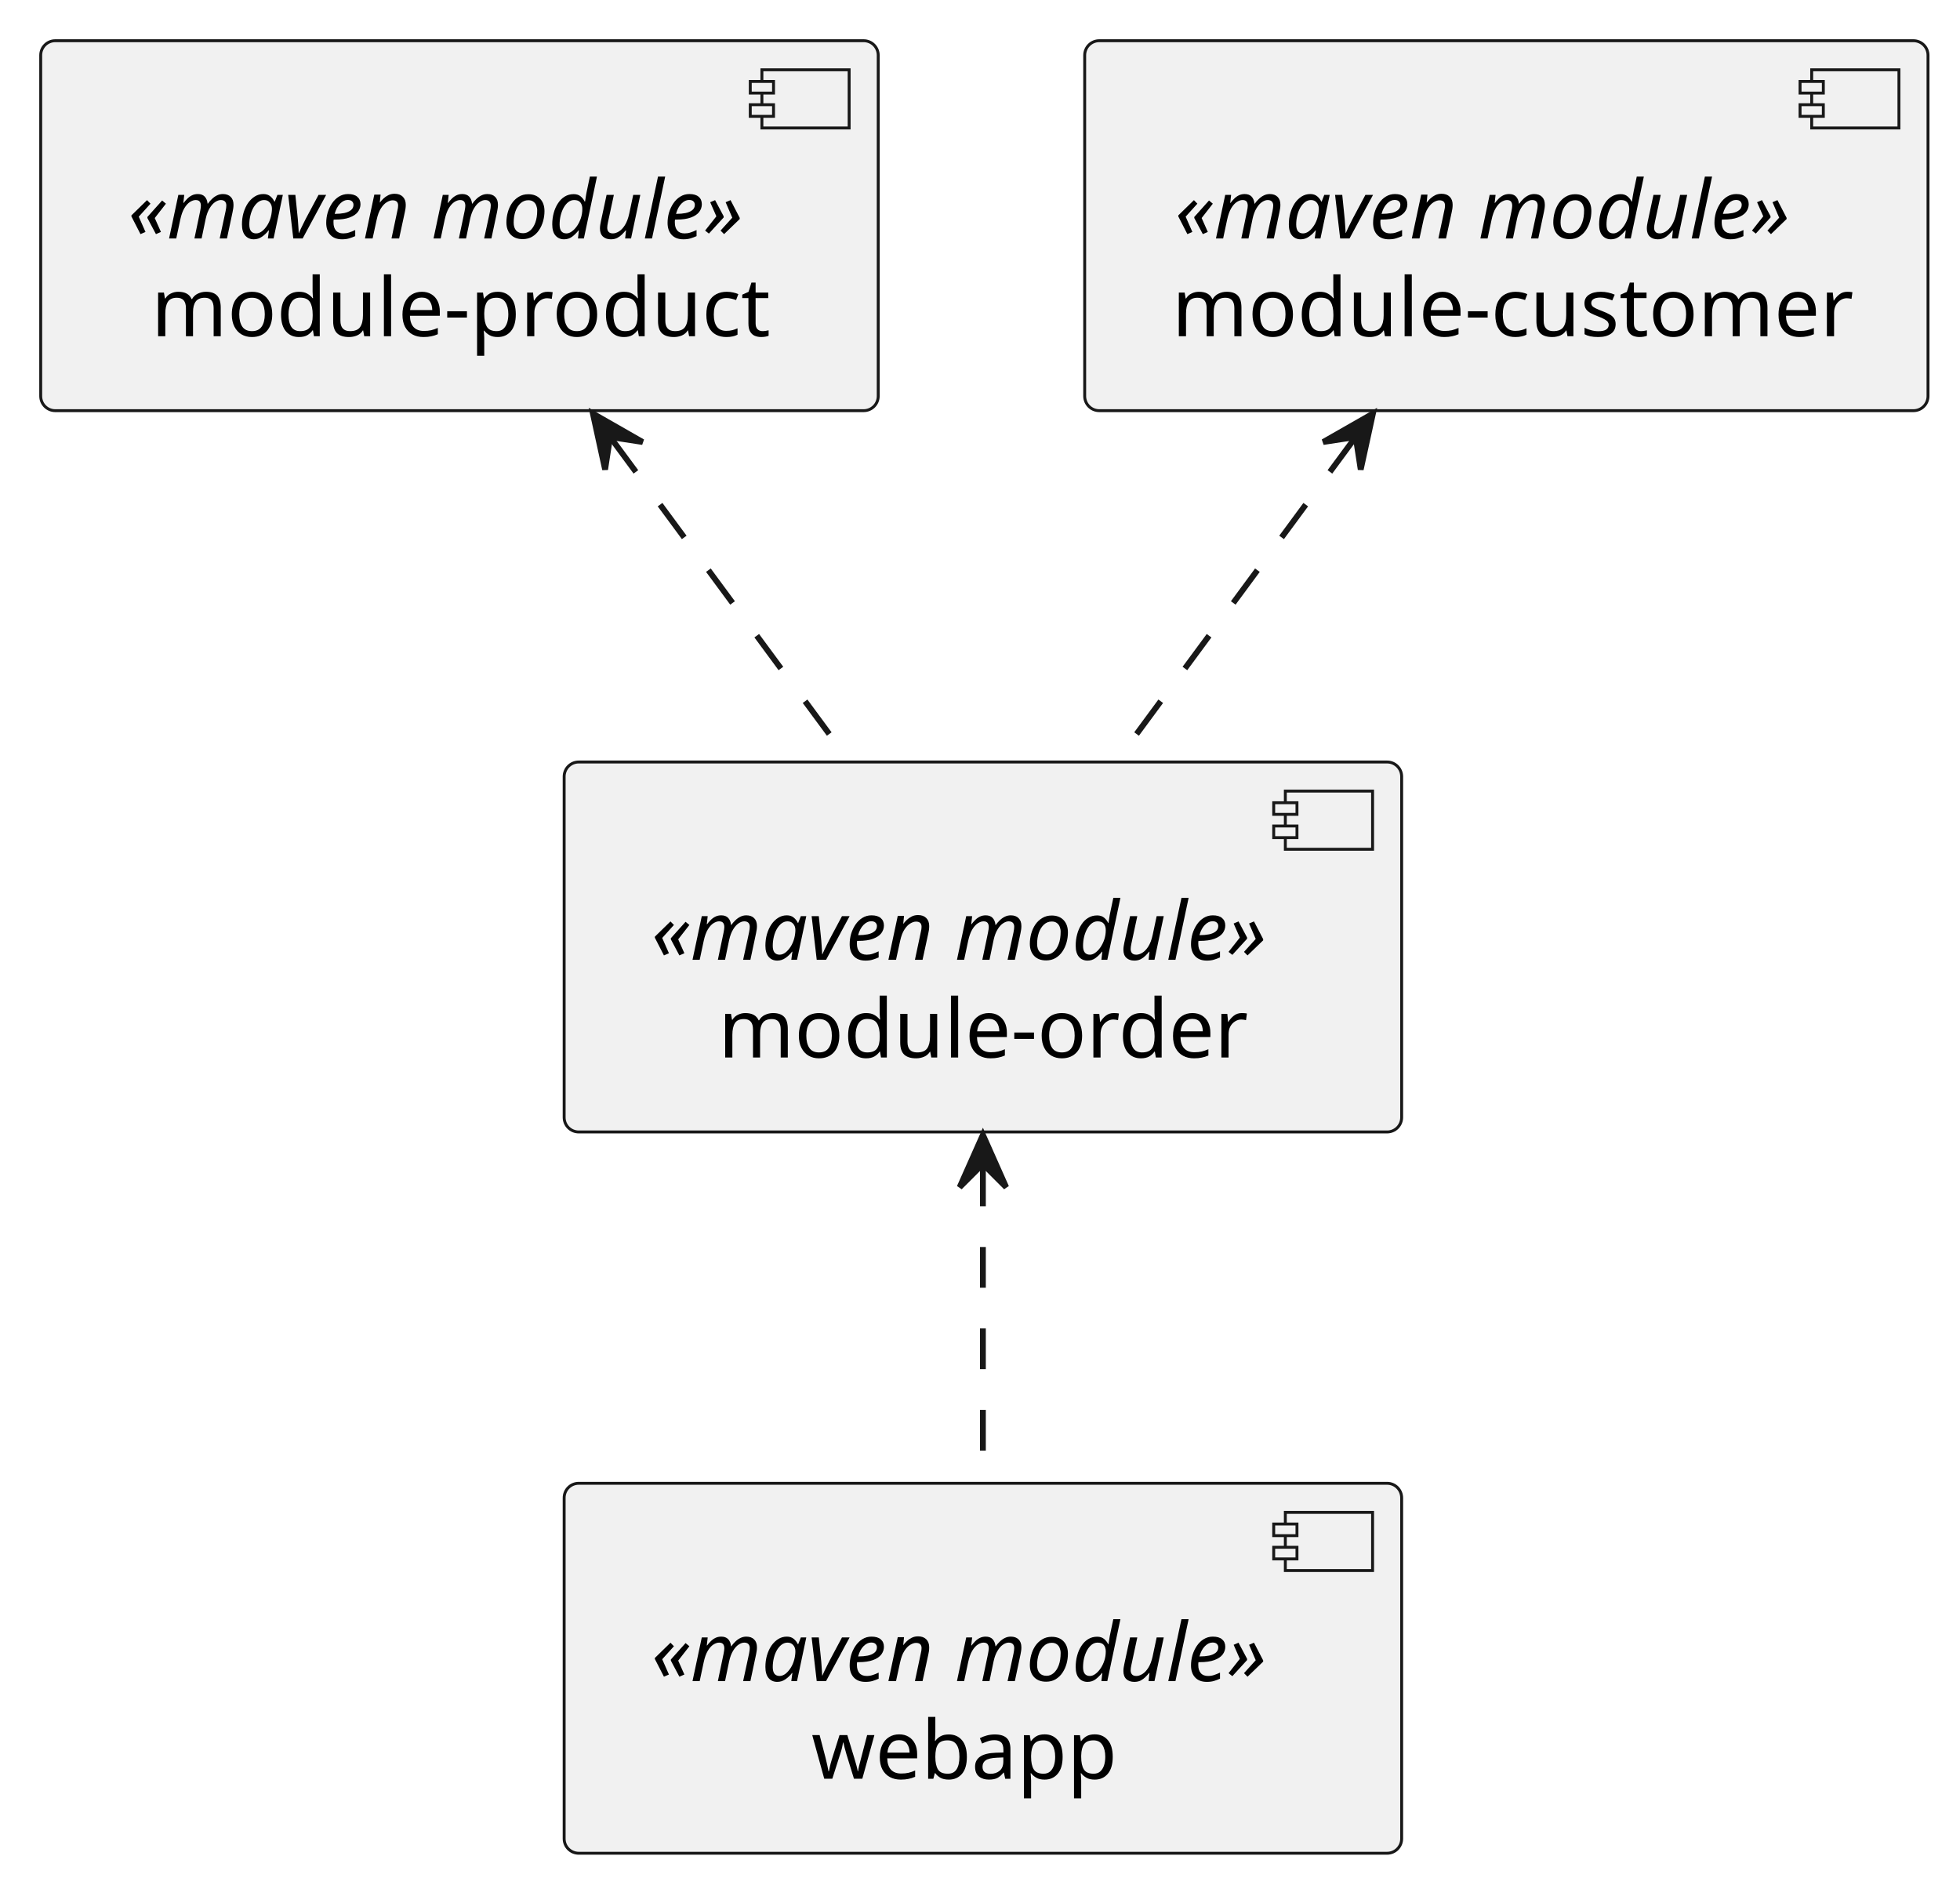
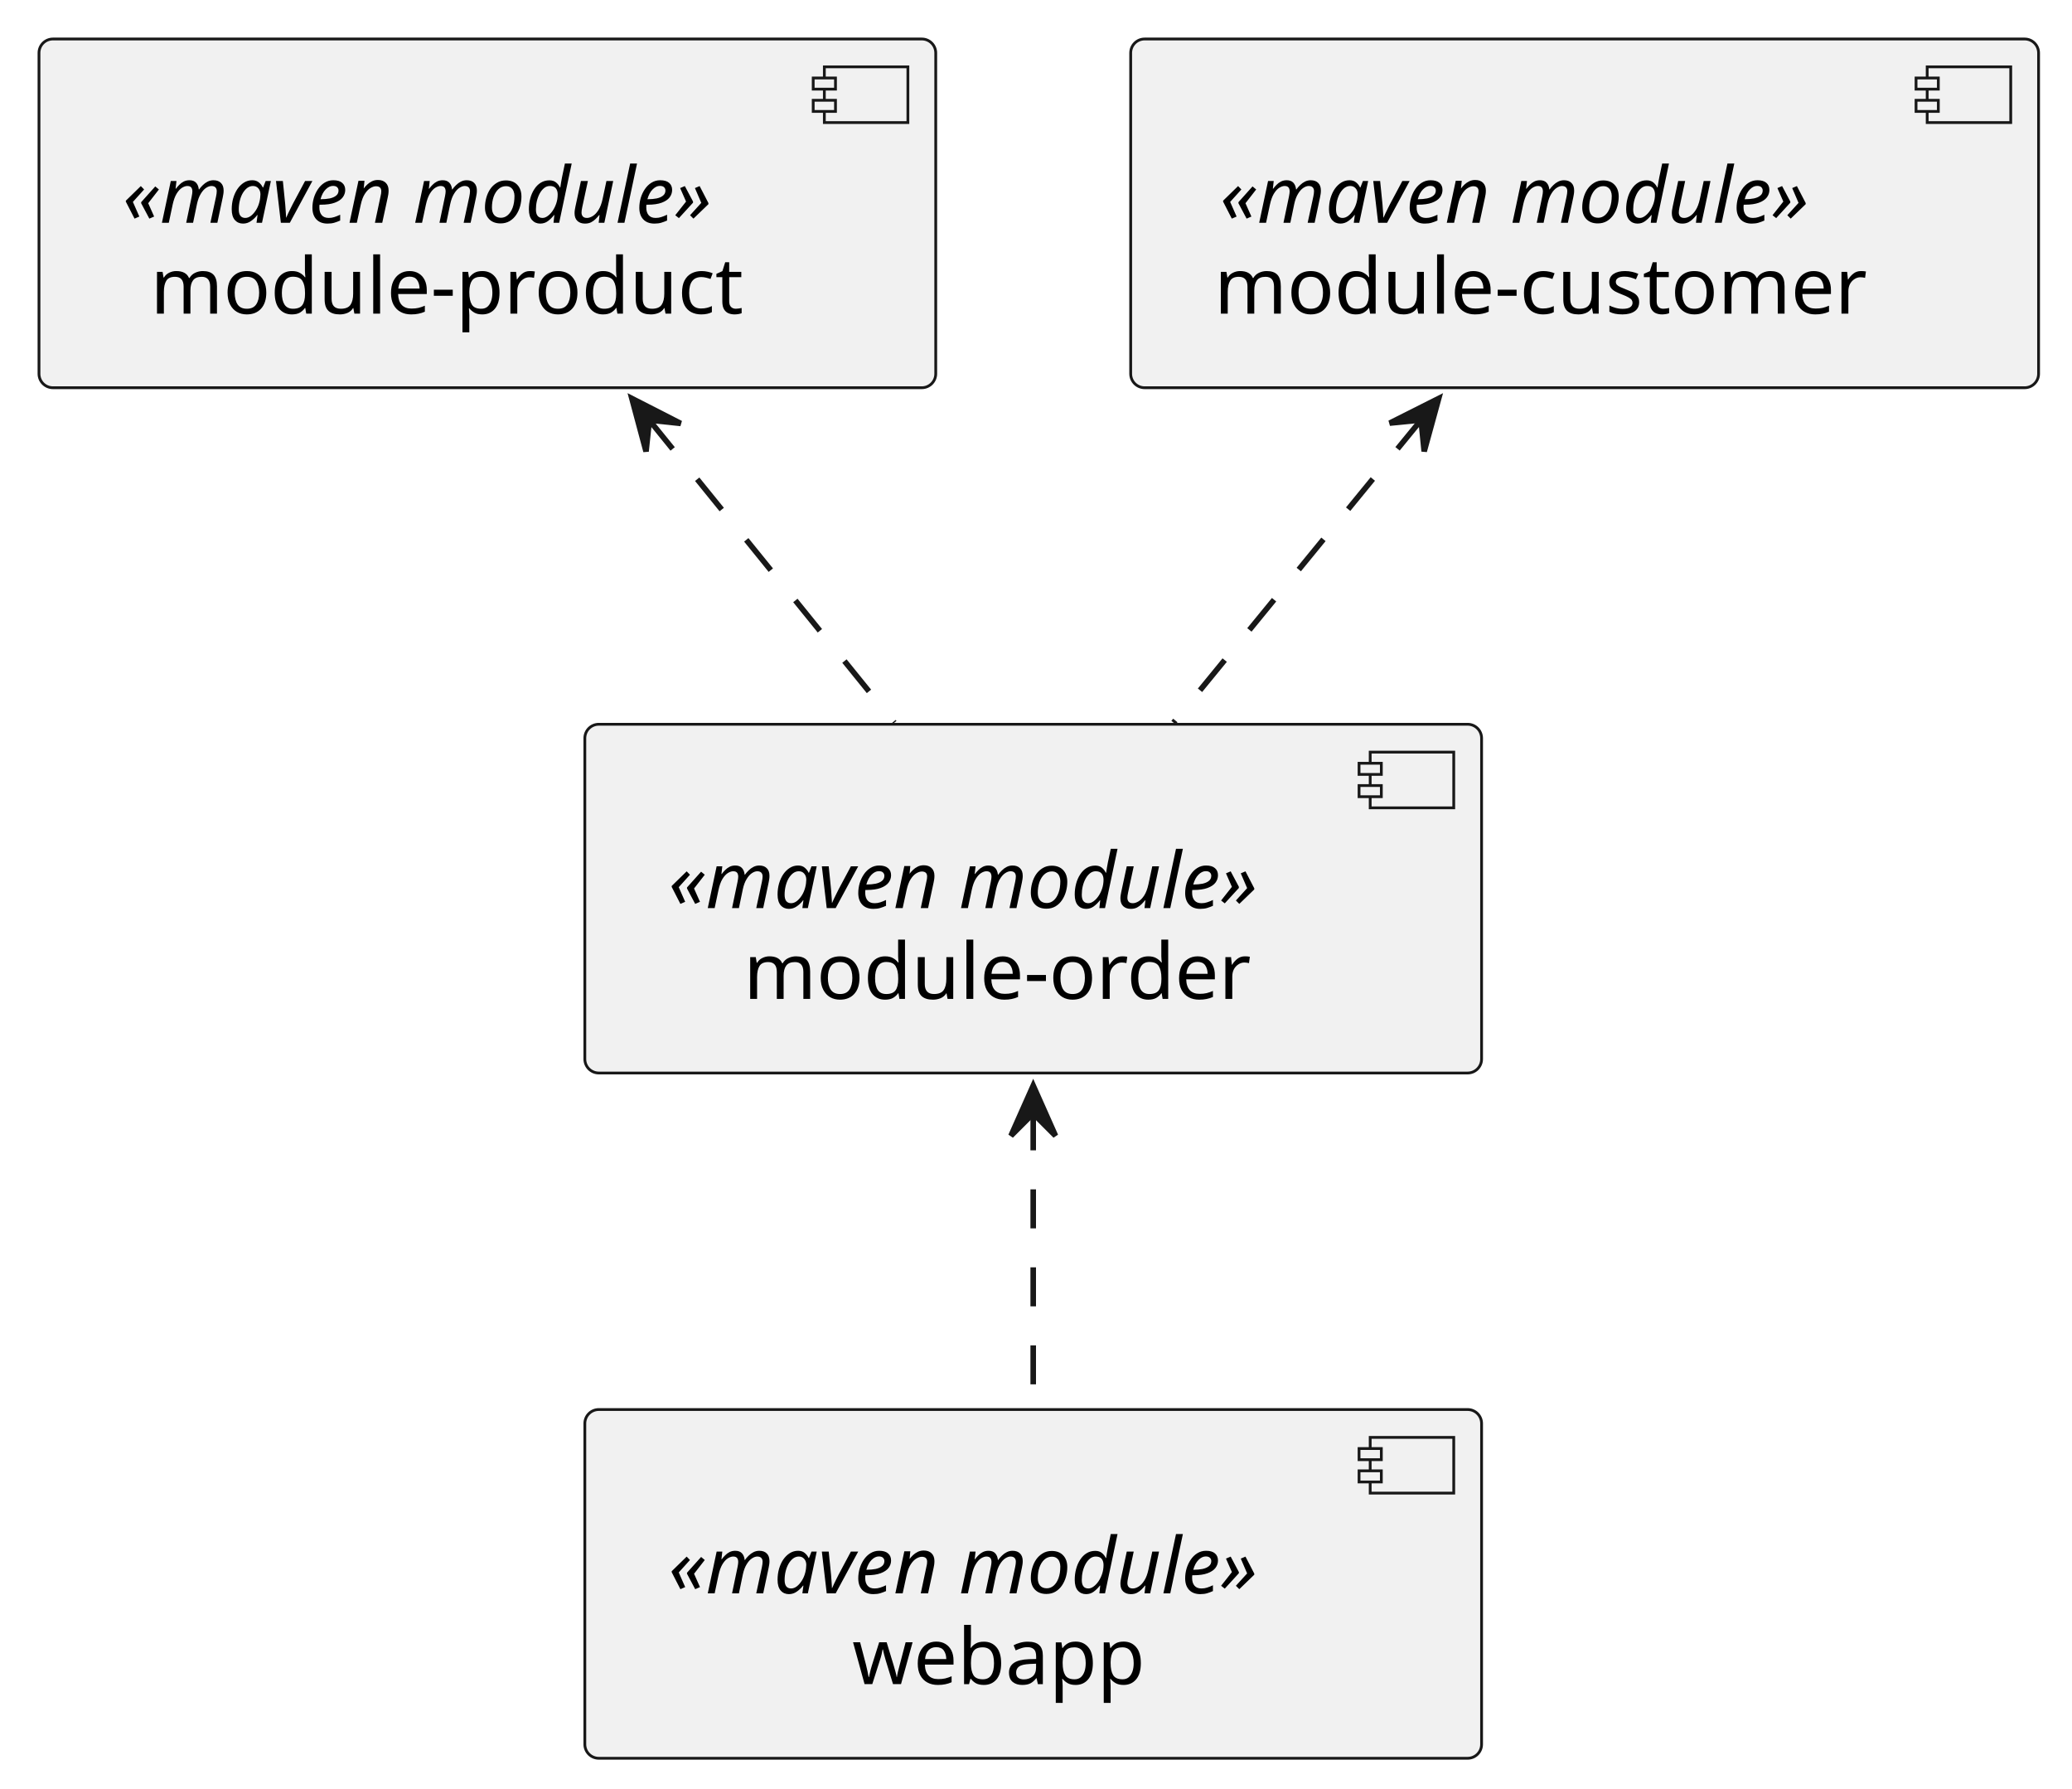
- <svg xmlns="http://www.w3.org/2000/svg" contentStyleType="text/css" height="324px" preserveAspectRatio="none" style="width:337px;height:324px;background:#FFFFFF;" version="1.1" viewBox="0 0 337 324" width="337px" zoomAndPan="magnify">
+ <svg xmlns="http://www.w3.org/2000/svg" contentStyleType="text/css" height="321px" preserveAspectRatio="none" style="width:372px;height:321px;background:#FFFFFF;" version="1.1" viewBox="0 0 372 321" width="372px" zoomAndPan="magnify">
  <defs />
  <g>
    <g id="elem_webapp">
-       <rect fill="#F1F1F1" height="63.6" rx="2.5" ry="2.5" style="stroke:#181818;stroke-width:0.5;" width="144" x="97" y="255" />
-       <rect fill="#F1F1F1" height="10" style="stroke:#181818;stroke-width:0.5;" width="15" x="221" y="260" />
-       <rect fill="#F1F1F1" height="2" style="stroke:#181818;stroke-width:0.5;" width="4" x="219" y="262" />
-       <rect fill="#F1F1F1" height="2" style="stroke:#181818;stroke-width:0.5;" width="4" x="219" y="266" />
-       <text fill="#000000" font-family="sans-serif" font-size="14" font-style="italic" lengthAdjust="spacing" textLength="104" x="112" y="289">«maven module»</text>
-       <text fill="#000000" font-family="sans-serif" font-size="14" lengthAdjust="spacing" textLength="49" x="139.5" y="305.8">webapp</text>
+       <rect fill="#F1F1F1" height="62.594" rx="2.5" ry="2.5" style="stroke:#181818;stroke-width:0.5;" width="161" x="105" y="253" />
+       <rect fill="#F1F1F1" height="10" style="stroke:#181818;stroke-width:0.5;" width="15" x="246" y="258" />
+       <rect fill="#F1F1F1" height="2" style="stroke:#181818;stroke-width:0.5;" width="4" x="244" y="260" />
+       <rect fill="#F1F1F1" height="2" style="stroke:#181818;stroke-width:0.5;" width="4" x="244" y="264" />
+       <text fill="#000000" font-family="sans-serif" font-size="14" font-style="italic" lengthAdjust="spacing" textLength="121" x="120" y="285.995">«maven module»</text>
+       <text fill="#000000" font-family="sans-serif" font-size="14" lengthAdjust="spacing" textLength="55" x="153" y="302.292">webapp</text>
    </g>
    <g id="elem_module-order">
-       <rect fill="#F1F1F1" height="63.6" rx="2.5" ry="2.5" style="stroke:#181818;stroke-width:0.5;" width="144" x="97" y="131" />
-       <rect fill="#F1F1F1" height="10" style="stroke:#181818;stroke-width:0.5;" width="15" x="221" y="136" />
-       <rect fill="#F1F1F1" height="2" style="stroke:#181818;stroke-width:0.5;" width="4" x="219" y="138" />
-       <rect fill="#F1F1F1" height="2" style="stroke:#181818;stroke-width:0.5;" width="4" x="219" y="142" />
-       <text fill="#000000" font-family="sans-serif" font-size="14" font-style="italic" lengthAdjust="spacing" textLength="104" x="112" y="165">«maven module»</text>
-       <text fill="#000000" font-family="sans-serif" font-size="14" lengthAdjust="spacing" textLength="81" x="123.5" y="181.8">module-order</text>
+       <rect fill="#F1F1F1" height="62.594" rx="2.5" ry="2.5" style="stroke:#181818;stroke-width:0.5;" width="161" x="105" y="130" />
+       <rect fill="#F1F1F1" height="10" style="stroke:#181818;stroke-width:0.5;" width="15" x="246" y="135" />
+       <rect fill="#F1F1F1" height="2" style="stroke:#181818;stroke-width:0.5;" width="4" x="244" y="137" />
+       <rect fill="#F1F1F1" height="2" style="stroke:#181818;stroke-width:0.5;" width="4" x="244" y="141" />
+       <text fill="#000000" font-family="sans-serif" font-size="14" font-style="italic" lengthAdjust="spacing" textLength="121" x="120" y="162.995">«maven module»</text>
+       <text fill="#000000" font-family="sans-serif" font-size="14" lengthAdjust="spacing" textLength="94" x="133.5" y="179.292">module-order</text>
    </g>
    <g id="elem_module-customer">
-       <rect fill="#F1F1F1" height="63.6" rx="2.5" ry="2.5" style="stroke:#181818;stroke-width:0.5;" width="145" x="186.5" y="7" />
-       <rect fill="#F1F1F1" height="10" style="stroke:#181818;stroke-width:0.5;" width="15" x="311.5" y="12" />
-       <rect fill="#F1F1F1" height="2" style="stroke:#181818;stroke-width:0.5;" width="4" x="309.5" y="14" />
-       <rect fill="#F1F1F1" height="2" style="stroke:#181818;stroke-width:0.5;" width="4" x="309.5" y="18" />
-       <text fill="#000000" font-family="sans-serif" font-size="14" font-style="italic" lengthAdjust="spacing" textLength="104" x="202" y="41">«maven module»</text>
-       <text fill="#000000" font-family="sans-serif" font-size="14" lengthAdjust="spacing" textLength="105" x="201.5" y="57.8">module-customer</text>
+       <rect fill="#F1F1F1" height="62.594" rx="2.5" ry="2.5" style="stroke:#181818;stroke-width:0.5;" width="163" x="203" y="7" />
+       <rect fill="#F1F1F1" height="10" style="stroke:#181818;stroke-width:0.5;" width="15" x="346" y="12" />
+       <rect fill="#F1F1F1" height="2" style="stroke:#181818;stroke-width:0.5;" width="4" x="344" y="14" />
+       <rect fill="#F1F1F1" height="2" style="stroke:#181818;stroke-width:0.5;" width="4" x="344" y="18" />
+       <text fill="#000000" font-family="sans-serif" font-size="14" font-style="italic" lengthAdjust="spacing" textLength="121" x="219" y="39.995">«maven module»</text>
+       <text fill="#000000" font-family="sans-serif" font-size="14" lengthAdjust="spacing" textLength="123" x="218" y="56.292">module-customer</text>
    </g>
    <g id="elem_module-product">
-       <rect fill="#F1F1F1" height="63.6" rx="2.5" ry="2.5" style="stroke:#181818;stroke-width:0.5;" width="144" x="7" y="7" />
-       <rect fill="#F1F1F1" height="10" style="stroke:#181818;stroke-width:0.5;" width="15" x="131" y="12" />
-       <rect fill="#F1F1F1" height="2" style="stroke:#181818;stroke-width:0.5;" width="4" x="129" y="14" />
-       <rect fill="#F1F1F1" height="2" style="stroke:#181818;stroke-width:0.5;" width="4" x="129" y="18" />
-       <text fill="#000000" font-family="sans-serif" font-size="14" font-style="italic" lengthAdjust="spacing" textLength="104" x="22" y="41">«maven module»</text>
-       <text fill="#000000" font-family="sans-serif" font-size="14" lengthAdjust="spacing" textLength="96" x="26" y="57.8">module-product</text>
+       <rect fill="#F1F1F1" height="62.594" rx="2.5" ry="2.5" style="stroke:#181818;stroke-width:0.5;" width="161" x="7" y="7" />
+       <rect fill="#F1F1F1" height="10" style="stroke:#181818;stroke-width:0.5;" width="15" x="148" y="12" />
+       <rect fill="#F1F1F1" height="2" style="stroke:#181818;stroke-width:0.5;" width="4" x="146" y="14" />
+       <rect fill="#F1F1F1" height="2" style="stroke:#181818;stroke-width:0.5;" width="4" x="146" y="18" />
+       <text fill="#000000" font-family="sans-serif" font-size="14" font-style="italic" lengthAdjust="spacing" textLength="121" x="22" y="39.995">«maven module»</text>
+       <text fill="#000000" font-family="sans-serif" font-size="14" lengthAdjust="spacing" textLength="111" x="27" y="56.292">module-product</text>
    </g>
    <g id="link_module-order_webapp">
-       <path d="M169,200.38 C169,217.76 169,238.33 169,254.96 " fill="none" id="module-order-backto-webapp" style="stroke:#181818;stroke-width:1.0;stroke-dasharray:7.0,7.0;" />
-       <polygon fill="#181818" points="169,195.1,165,204.1,169,200.1,173,204.1,169,195.1" style="stroke:#181818;stroke-width:1.0;" />
+       <path d="M185.5,199.48 C185.5,216.52 185.5,236.51 185.5,252.71 " fill="none" id="module-order-backto-webapp" style="stroke:#181818;stroke-width:1.0;stroke-dasharray:7.0,7.0;" />
+       <polygon fill="#181818" points="185.5,194.86,181.5,203.86,185.5,199.86,189.5,203.86,185.5,194.86" style="stroke:#181818;stroke-width:1.0;" />
    </g>
    <g id="link_module-customer_module-order">
-       <path d="M232.82,75.49 C219.87,93.04 204.38,114.04 191.9,130.96 " fill="none" id="module-customer-backto-module-order" style="stroke:#181818;stroke-width:1.0;stroke-dasharray:7.0,7.0;" />
-       <polygon fill="#181818" points="236.06,71.1,227.51,75.988,233.101,75.131,233.959,80.722,236.06,71.1" style="stroke:#181818;stroke-width:1.0;" />
+       <path d="M255.34,75.14 C241.17,92.46 224.3,113.08 210.69,129.71 " fill="none" id="module-customer-backto-module-order" style="stroke:#181818;stroke-width:1.0;stroke-dasharray:7.0,7.0;" />
+       <polygon fill="#181818" points="258.3,71.52,249.502,75.947,255.131,75.388,255.691,81.017,258.3,71.52" style="stroke:#181818;stroke-width:1.0;" />
    </g>
    <g id="link_module-product_module-order">
-       <path d="M105.18,75.49 C118.13,93.04 133.62,114.04 146.1,130.96 " fill="none" id="module-product-backto-module-order" style="stroke:#181818;stroke-width:1.0;stroke-dasharray:7.0,7.0;" />
-       <polygon fill="#181818" points="101.94,71.1,104.041,80.722,104.899,75.131,110.49,75.988,101.94,71.1" style="stroke:#181818;stroke-width:1.0;" />
+       <path d="M116.36,75.14 C130.4,92.46 147.09,113.08 160.56,129.71 " fill="none" id="module-product-backto-module-order" style="stroke:#181818;stroke-width:1.0;stroke-dasharray:7.0,7.0;" />
+       <polygon fill="#181818" points="113.44,71.52,115.99,81.033,116.584,75.408,122.21,76.002,113.44,71.52" style="stroke:#181818;stroke-width:1.0;" />
    </g>
  </g>
</svg>
